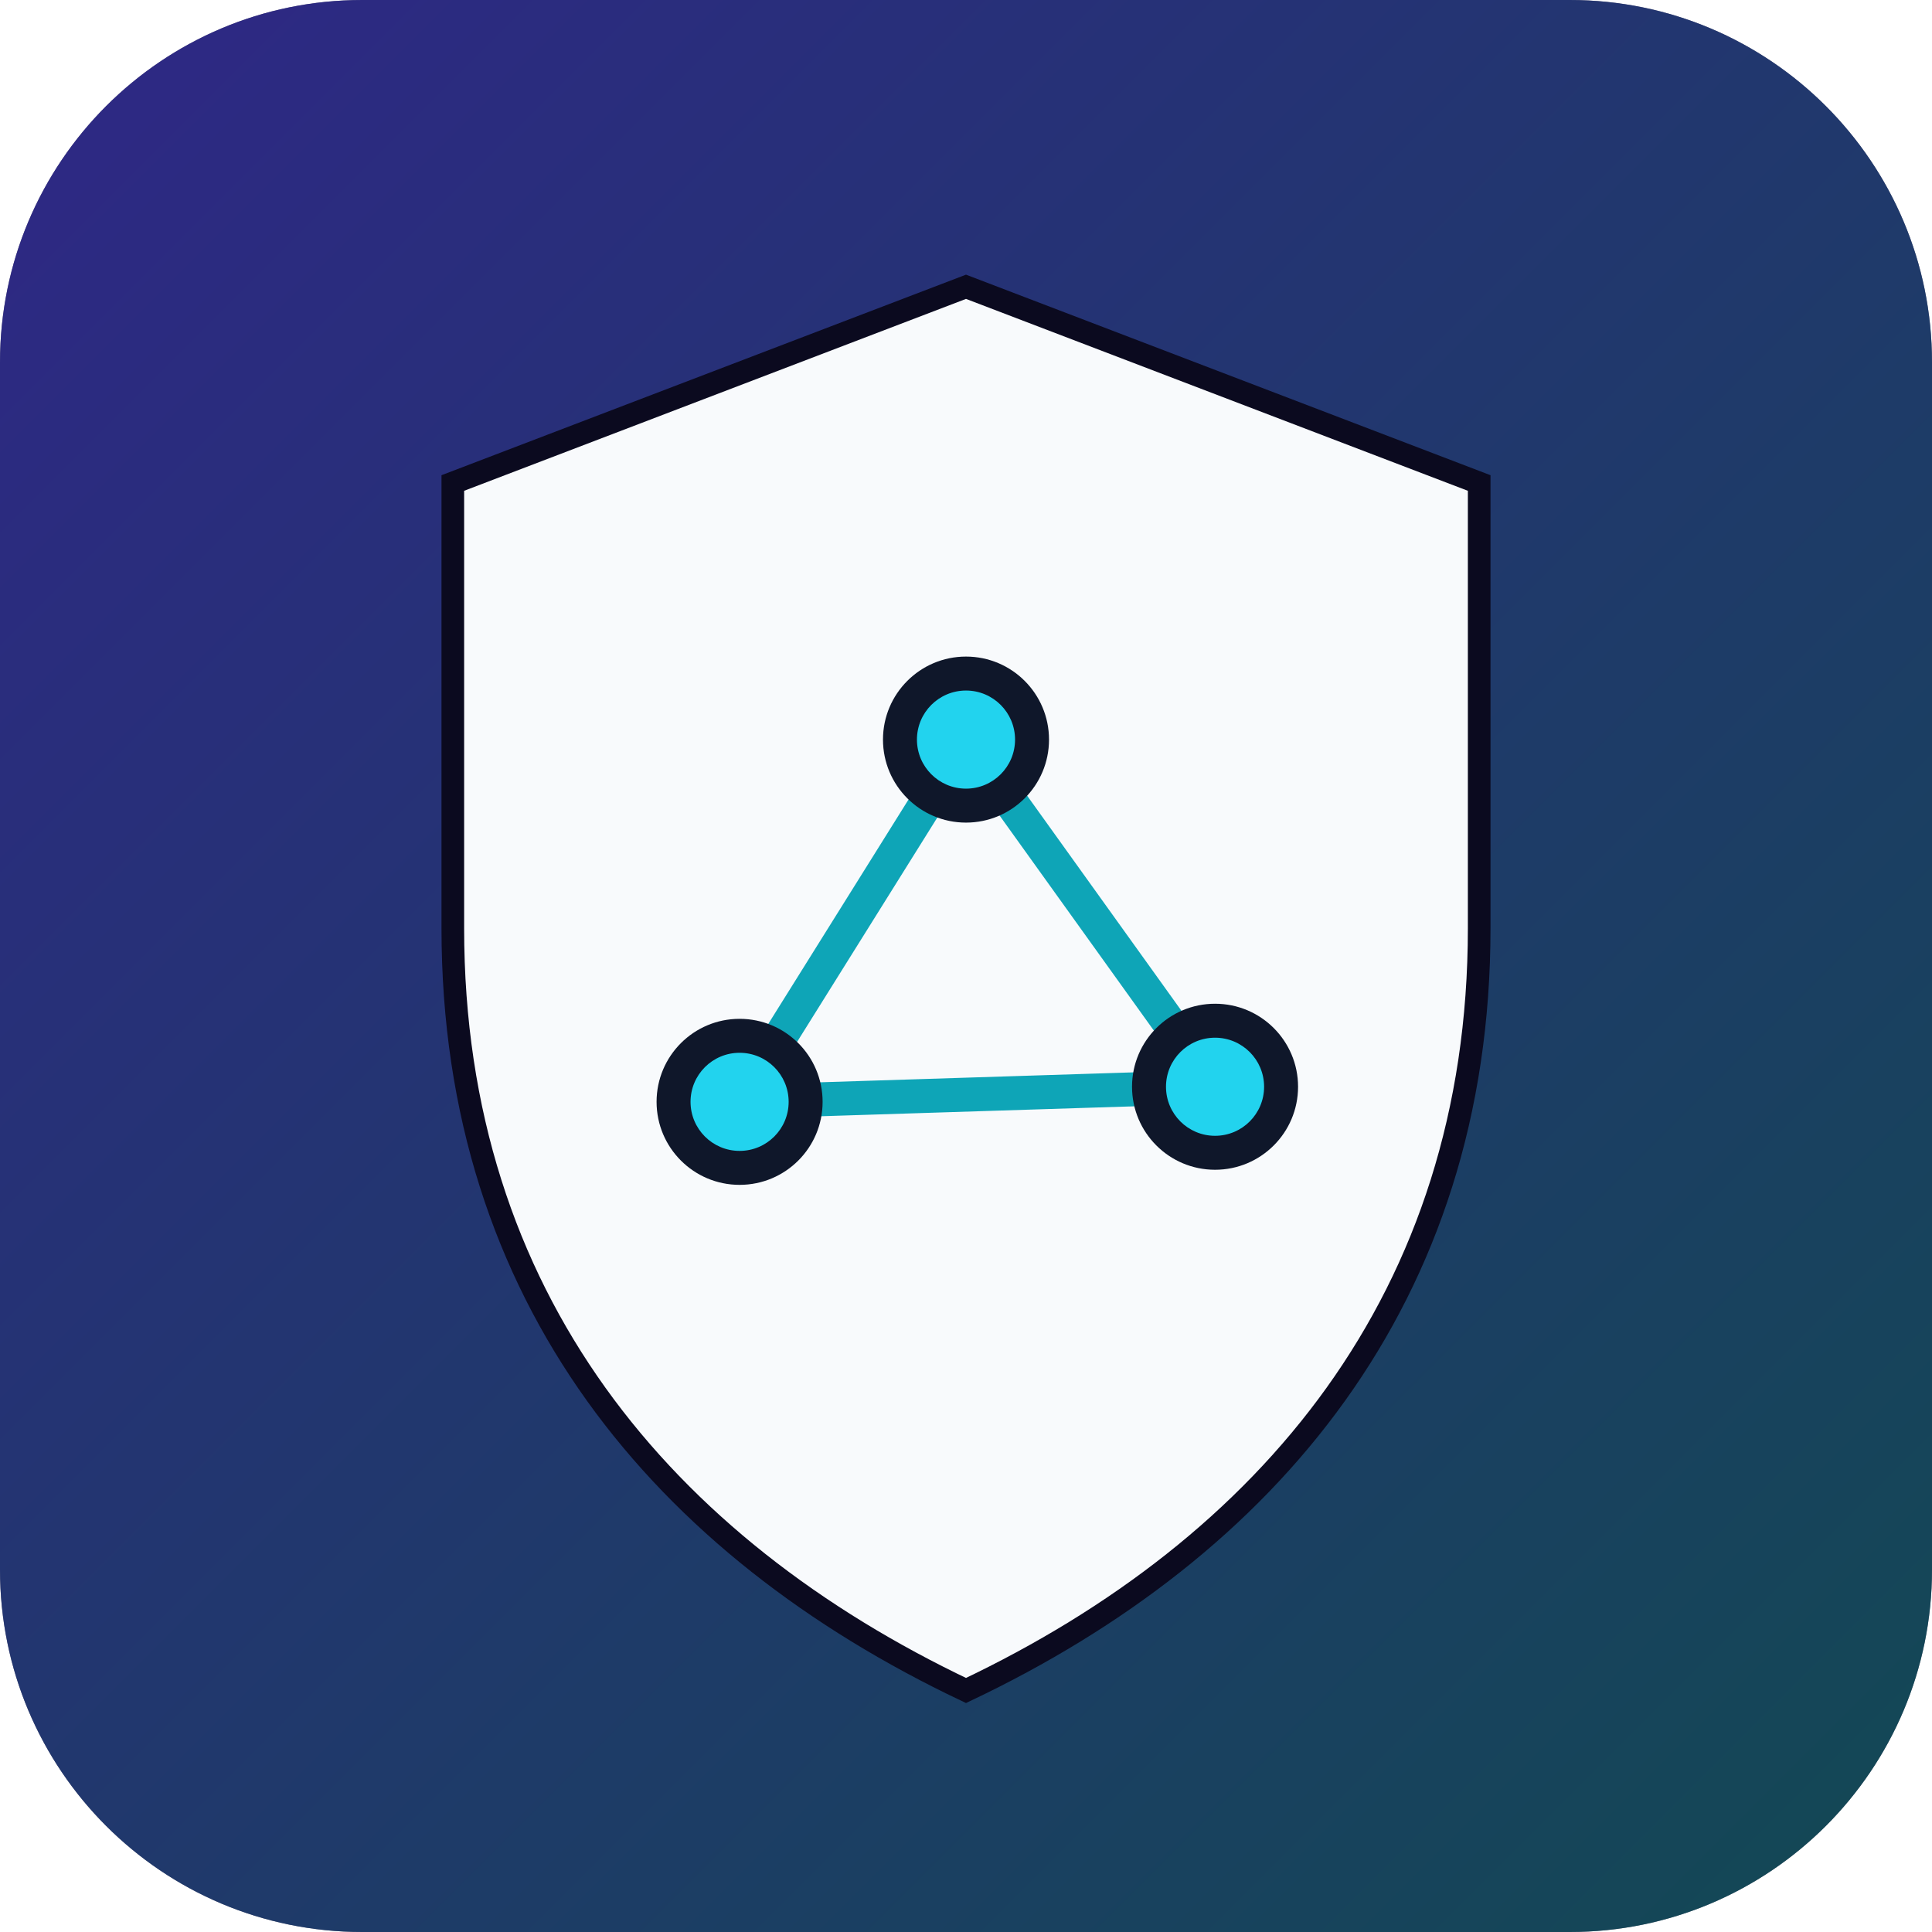
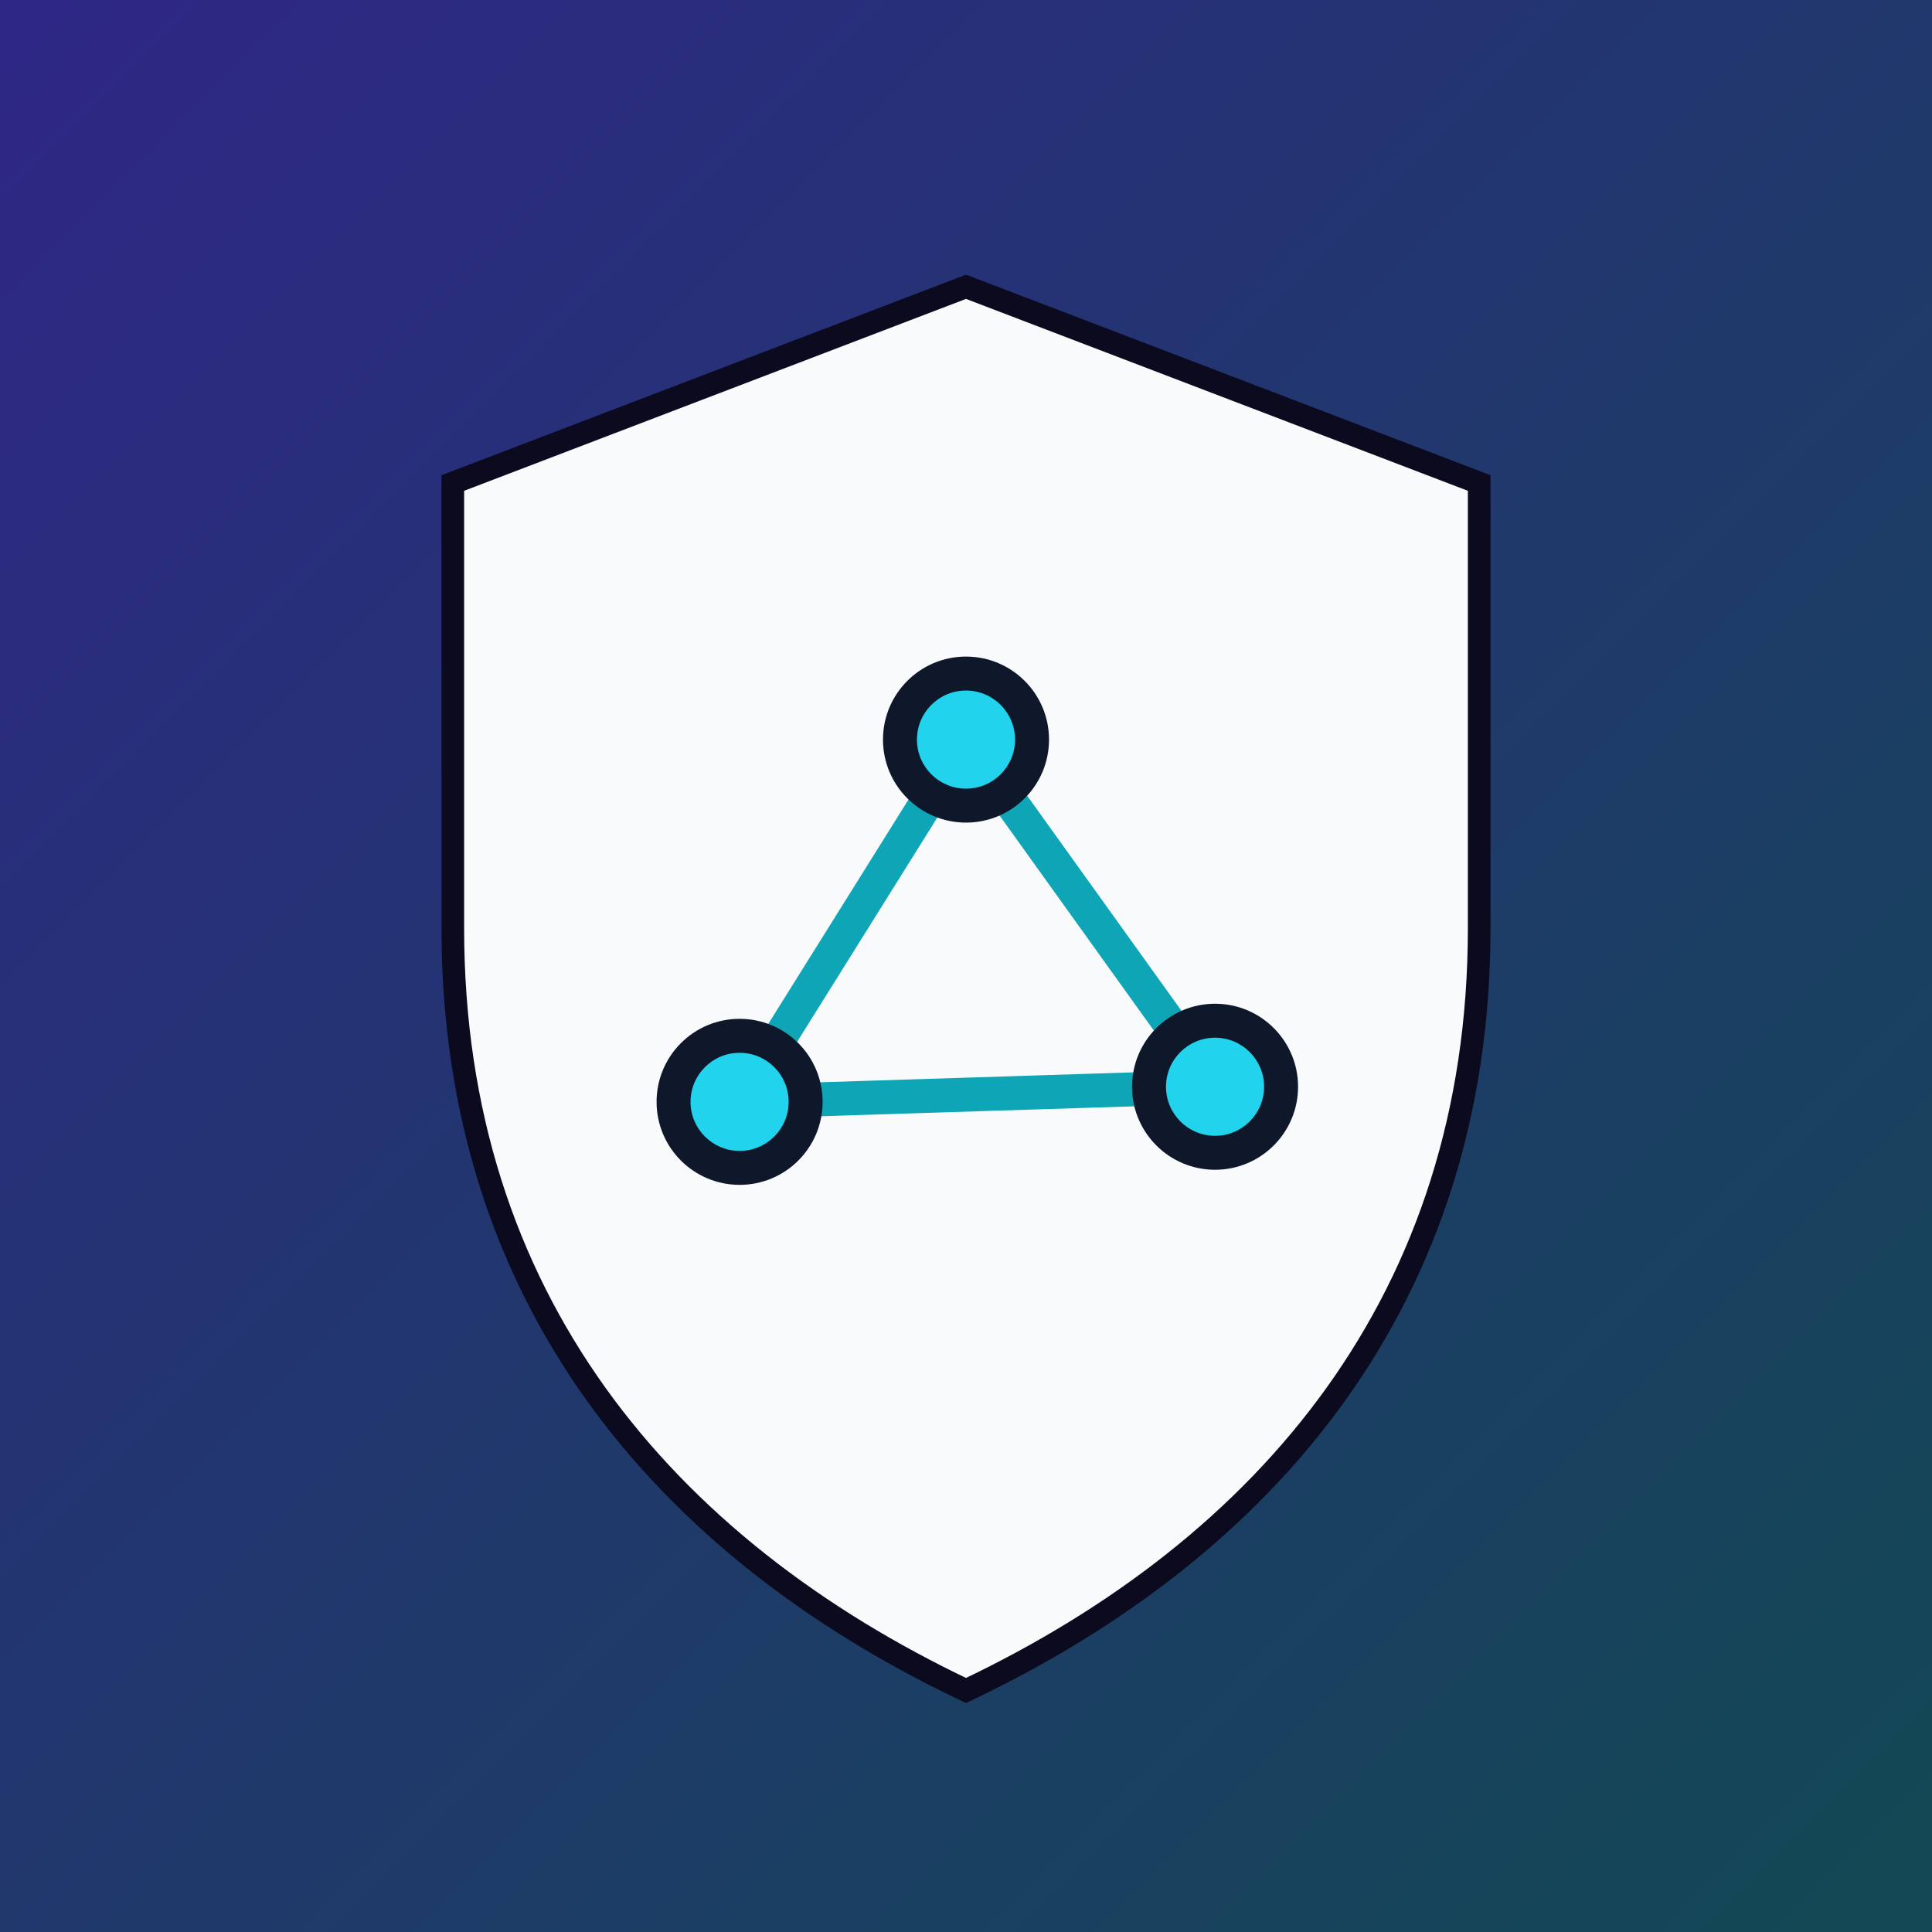
- <svg xmlns="http://www.w3.org/2000/svg" width="512" height="512" viewBox="0 0 512 512">
-   <rect width="512" height="512" rx="96" fill="#171233" />
-   <rect width="512" height="512" rx="96" fill="url(#bgGrad)" fill-opacity="0.55" />
+ <svg xmlns="http://www.w3.org/2000/svg" width="440" height="440" viewBox="0 0 512 512">
+   <rect width="512" height="512" fill="#171233" />
+   <rect width="512" height="512" fill="url(#bgGrad)" fill-opacity="0.55" />
  <defs>
    <linearGradient id="bgGrad" x1="0" y1="0" x2="512" y2="512" gradientUnits="userSpaceOnUse">
      <stop offset="0" stop-color="#4338CA" />
      <stop offset="1" stop-color="#0F766E" />
    </linearGradient>
  </defs>
  <path d="M256 76 L392 128 L392 246 C392 344 336 410 256 448 C176 410 120 344 120 246 L120 128 Z" fill="#F8FAFC" stroke="#0B0A1F" stroke-width="6" />
  <g stroke="#0EA5B7" stroke-width="9" stroke-linecap="round">
    <line x1="196" y1="292" x2="256" y2="196" />
    <line x1="256" y1="196" x2="322" y2="288" />
    <line x1="196" y1="292" x2="322" y2="288" />
  </g>
  <g fill="#0F172A">
    <circle cx="256" cy="196" r="22" />
    <circle cx="196" cy="292" r="22" />
    <circle cx="322" cy="288" r="22" />
  </g>
  <g fill="#22D3EE">
    <circle cx="256" cy="196" r="13" />
    <circle cx="196" cy="292" r="13" />
    <circle cx="322" cy="288" r="13" />
  </g>
</svg>
